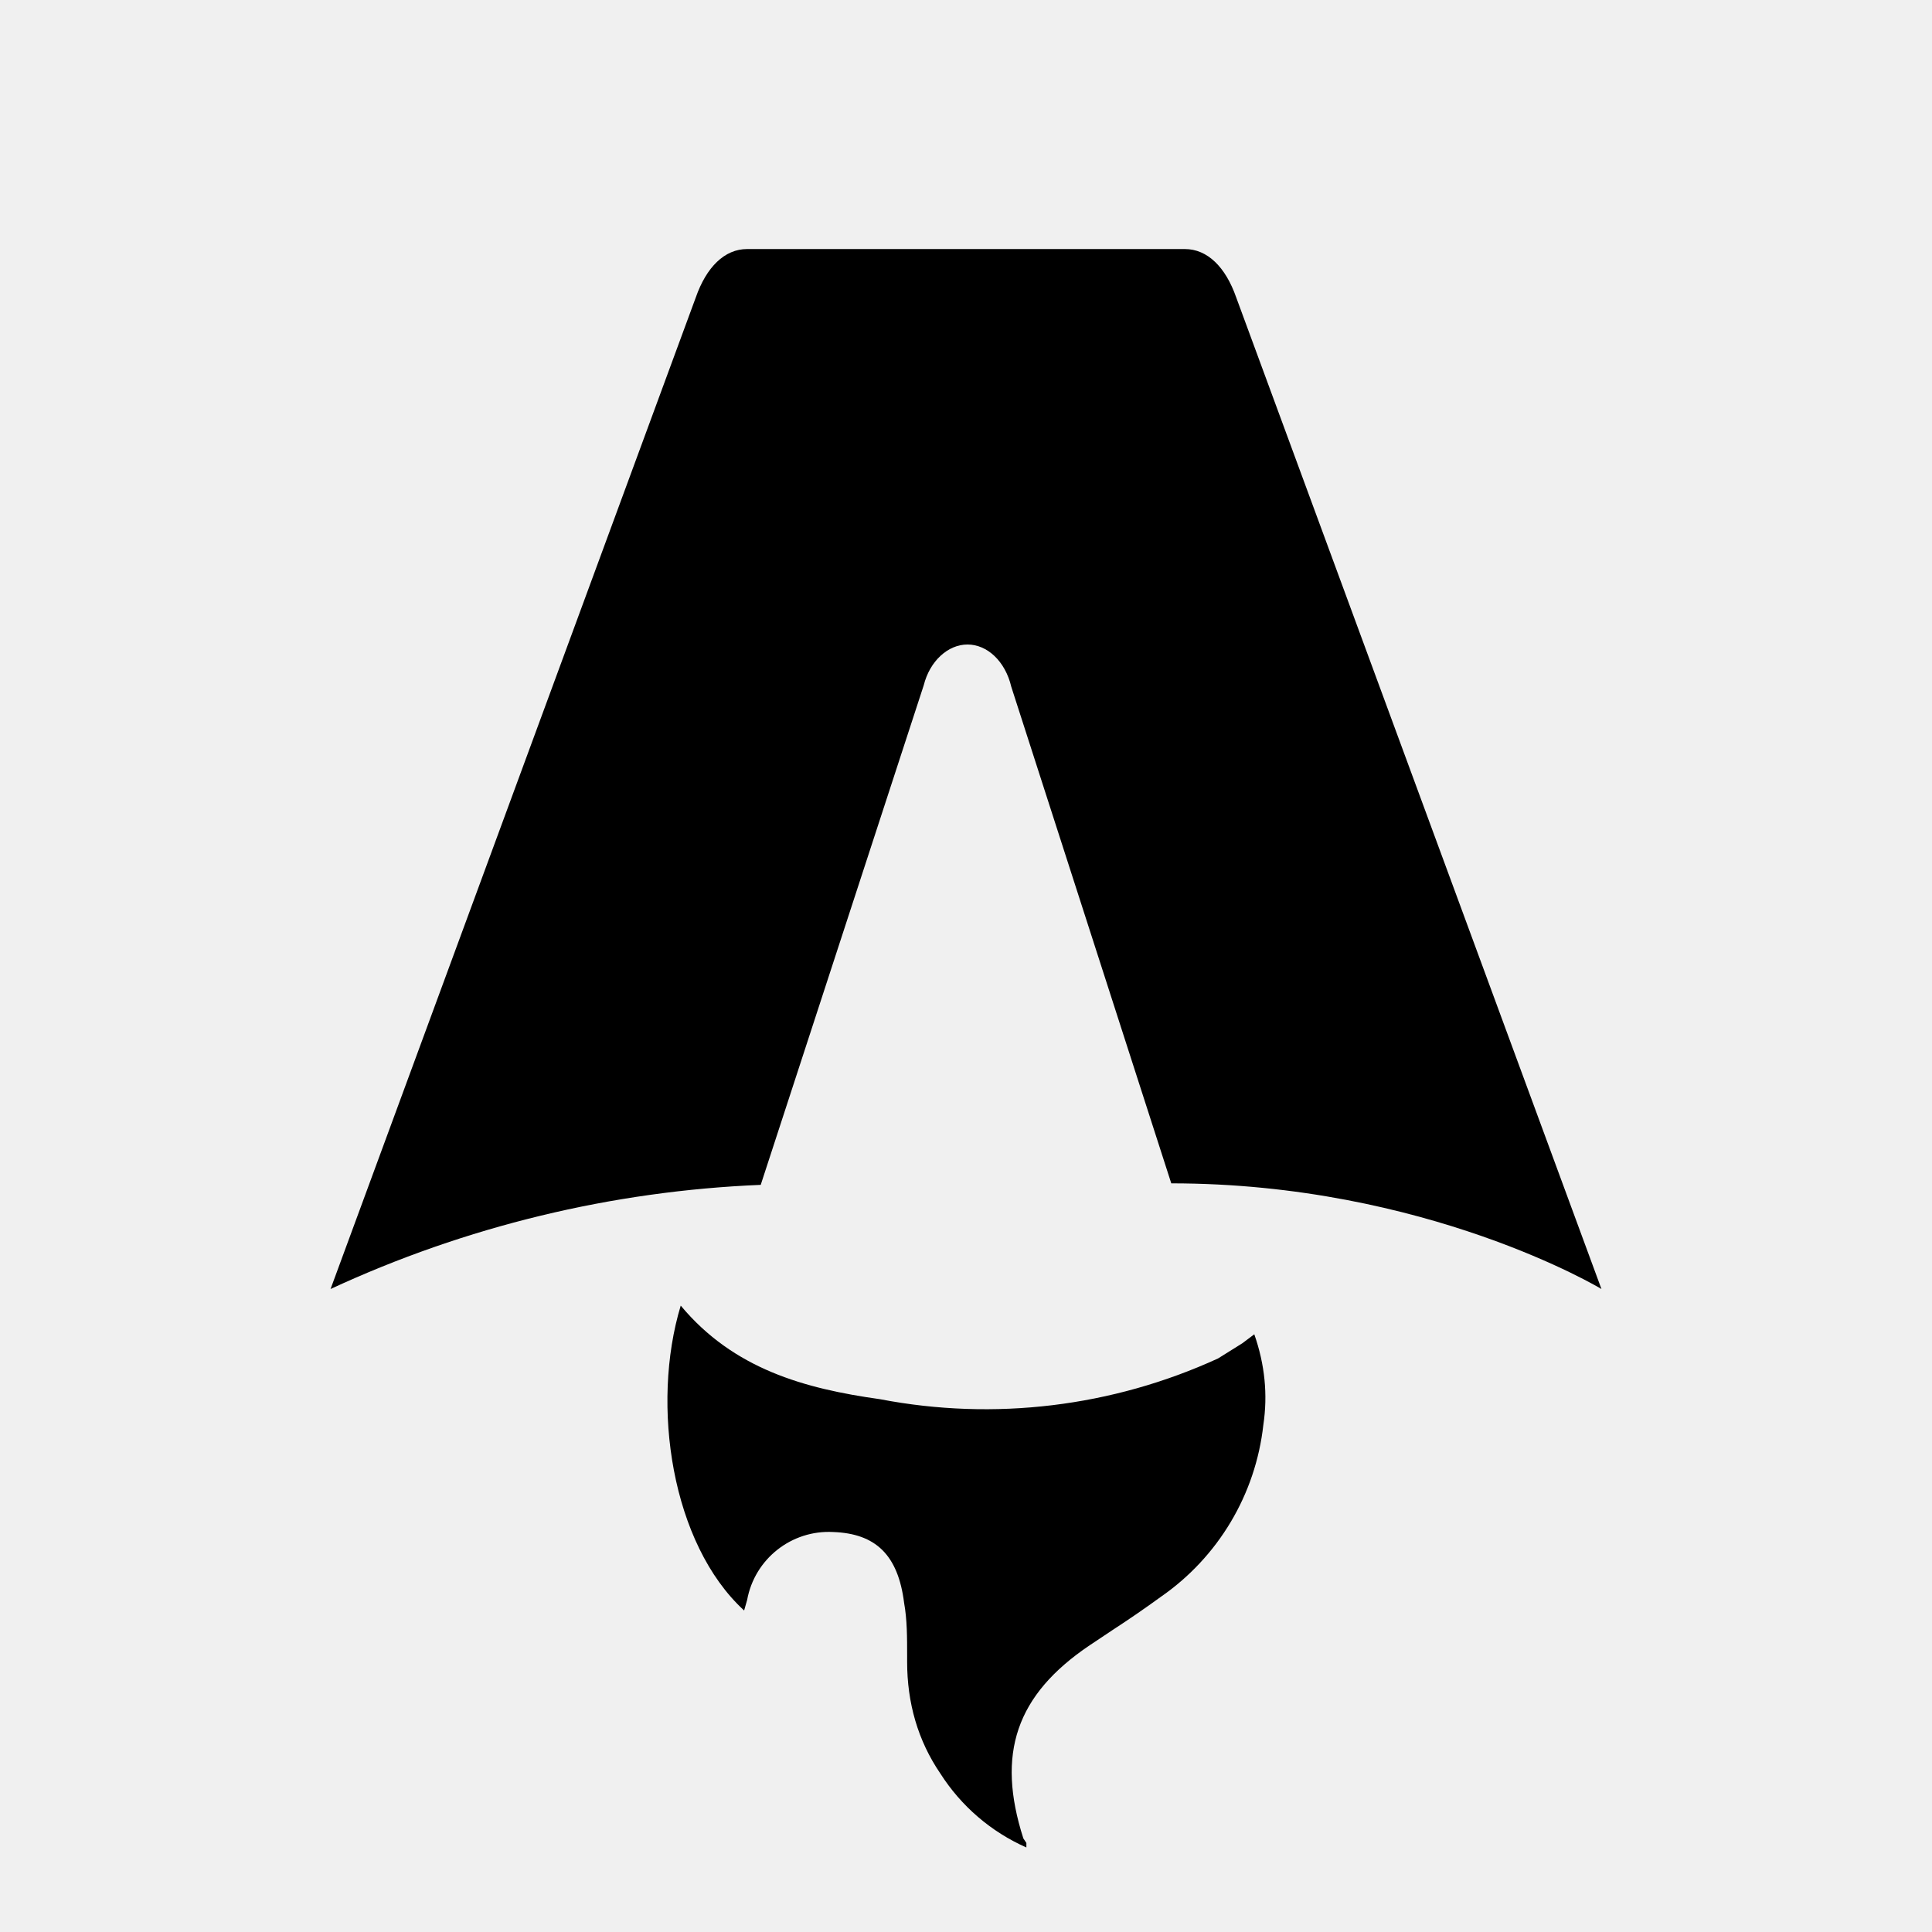
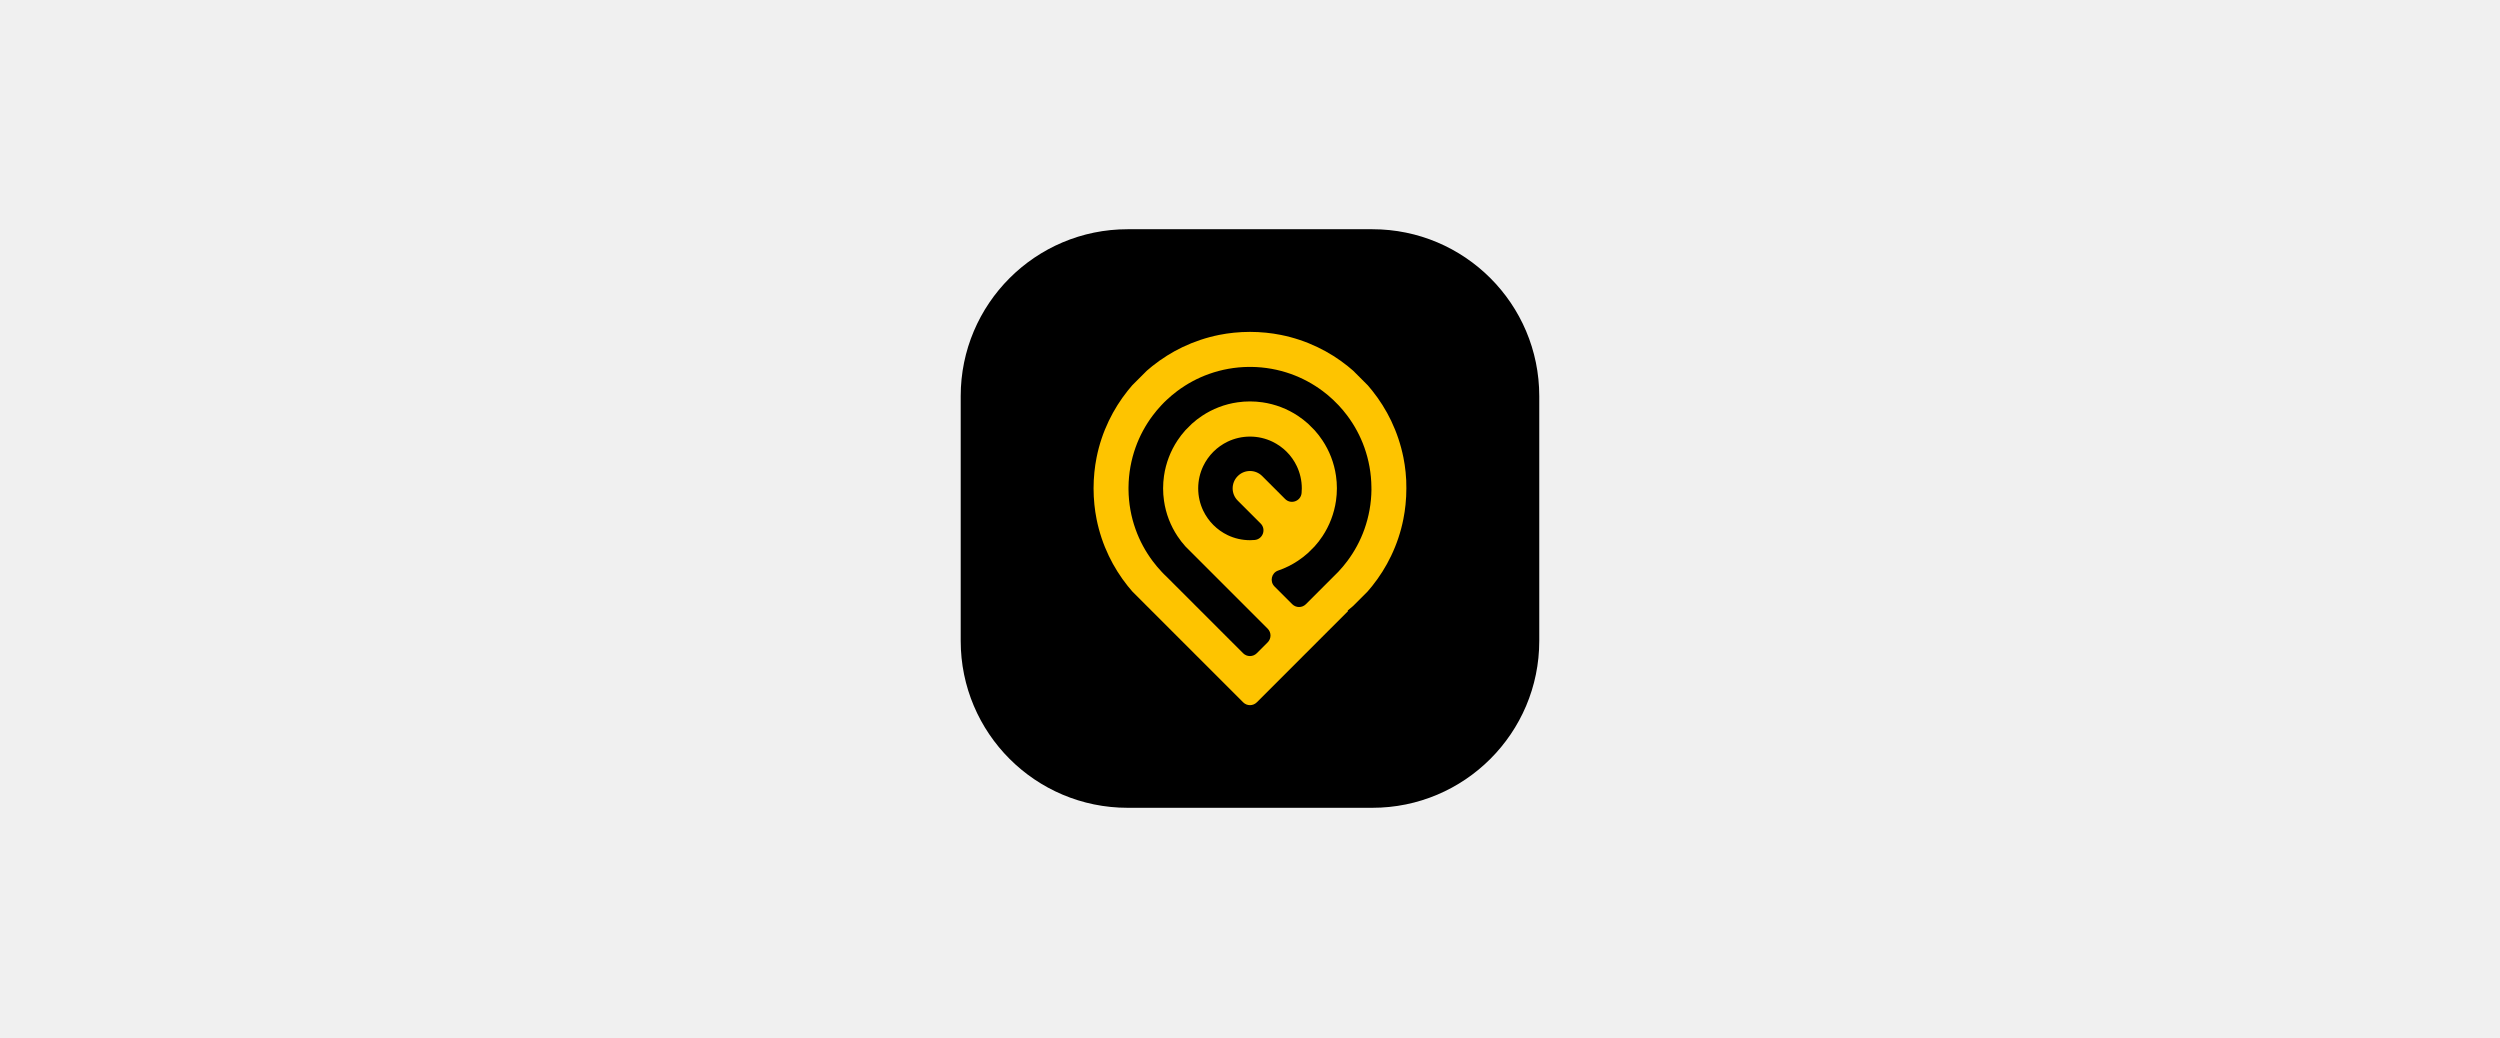
- <svg xmlns="http://www.w3.org/2000/svg" fill="none" viewBox="0 0 128 128">
-   <path d="M50.4 78.5a75.1 75.1 0 0 0-28.5 6.9l24.2-65.7c.7-2 1.9-3.2 3.4-3.2h29c1.5 0 2.7 1.2 3.4 3.2l24.2 65.7s-11.6-7-28.5-7L67 45.5c-.4-1.7-1.6-2.8-2.9-2.8-1.3 0-2.5 1.1-2.9 2.7L50.4 78.5Zm-1.1 28.2Zm-4.2-20.2c-2 6.6-.6 15.8 4.2 20.2a17.5 17.5 0 0 1 .2-.7 5.5 5.5 0 0 1 5.7-4.5c2.8.1 4.3 1.5 4.7 4.7.2 1.1.2 2.3.2 3.5v.4c0 2.7.7 5.2 2.2 7.4a13 13 0 0 0 5.7 4.9v-.3l-.2-.3c-1.8-5.6-.5-9.5 4.4-12.8l1.5-1a73 73 0 0 0 3.2-2.2 16 16 0 0 0 6.8-11.4c.3-2 .1-4-.6-6l-.8.6-1.6 1a37 37 0 0 1-22.4 2.7c-5-.7-9.7-2-13.2-6.2Z" />
-   <style>
-         path { fill: #000; }
-         @media (prefers-color-scheme: dark) {
-             path { fill: #FFF; }
-         }
-     </style>
+ <svg xmlns="http://www.w3.org/2000/svg" version="1.1" id="Layer_1" x="0px" y="0px" viewBox="0 0 707.48 293.47" style="enable-background:new 0 0 707.48 293.47;" xml:space="preserve">
+   <style type="text/css">
+ 	.st0{fill:#FEC400;}
+ </style>
+   <g>
+     <path d="M388.36,228.6h-69.25c-26.09,0-47.24-21.15-47.24-47.24v-69.25c0-26.09,21.15-47.24,47.24-47.24h69.25   c26.09,0,47.24,21.15,47.24,47.24v69.25C435.6,207.45,414.45,228.6,388.36,228.6z" />
+     <path class="st0" d="M397.78,133.64c-0.14-1.4-0.35-2.79-0.62-4.15c-0.73-3.65-1.91-7.14-3.47-10.41   c-1.46-3.05-3.27-5.91-5.36-8.53c-0.41-0.51-0.83-1.01-1.25-1.5c-0.04-0.05-0.09-0.1-0.14-0.14l-3.93-3.93   c-0.04-0.04-0.09-0.09-0.14-0.13c-0.49-0.43-0.98-0.84-1.49-1.25c-2.61-2.09-5.47-3.9-8.53-5.36c-3.27-1.57-6.76-2.74-10.41-3.47   c-1.36-0.27-2.75-0.48-4.15-0.62c-1.5-0.15-3.02-0.23-4.55-0.23c-1.54,0-3.06,0.08-4.55,0.23c-1.41,0.14-2.79,0.35-4.15,0.62   c-3.65,0.73-7.14,1.91-10.41,3.47c-3.05,1.46-5.91,3.27-8.53,5.36c-0.51,0.41-1,0.82-1.49,1.25c-0.05,0.04-0.09,0.08-0.14,0.13   l-3.93,3.93c-0.05,0.05-0.09,0.09-0.14,0.14c-0.43,0.49-0.85,0.99-1.25,1.5c-2.09,2.62-3.89,5.47-5.36,8.53   c-1.57,3.27-2.75,6.76-3.47,10.41c-0.27,1.36-0.48,2.74-0.62,4.15c-0.15,1.5-0.23,3.02-0.23,4.56c0,1.54,0.08,3.06,0.23,4.56   c0.14,1.4,0.35,2.79,0.62,4.15c0.73,3.65,1.9,7.14,3.47,10.41c1.46,3.05,3.27,5.91,5.36,8.53c0.41,0.51,0.83,1.01,1.26,1.5   c0.04,0.05,0.09,0.1,0.13,0.14l3.99,3.99l1.44,1.44l6.94,6.94l13.88,13.88l5.01,5.01c1.07,1.07,2.8,1.07,3.87,0l11.95-11.95   l6.94-6.94l6.94-6.94l-0.13-0.13c0.51-0.41,1-0.82,1.49-1.25c0.05-0.04,0.1-0.09,0.14-0.13l3.92-3.92   c0.05-0.05,0.09-0.09,0.13-0.14c0.43-0.49,0.85-0.99,1.26-1.5c2.09-2.62,3.9-5.47,5.36-8.53c1.57-3.27,2.75-6.76,3.47-10.41   c0.27-1.36,0.48-2.74,0.62-4.15c0.15-1.5,0.23-3.02,0.23-4.56C398.01,136.66,397.93,135.14,397.78,133.64z M388.11,138.53   c-0.04,3.94-0.74,7.71-1.99,11.23c-1.16,3.27-2.81,6.31-4.85,9.03c-0.77,1.03-1.59,2.01-2.47,2.94c0,0.01-0.01,0.01-0.01,0.02   c-0.48,0.51-0.97,1.01-1.49,1.49c0,0-0.01,0.01-0.01,0.01c0,0.01-0.01,0.01-0.01,0.01l-2.71,2.71l-5.01,5.01   c-1.07,1.07-2.8,1.07-3.87,0l-0.39-0.39l-4.62-4.62l0,0c-1.42-1.42-0.88-3.86,1.03-4.51c1.99-0.68,3.87-1.61,5.59-2.76   c1.02-0.68,1.98-1.42,2.89-2.24c0,0,0,0,0.01-0.01l1.81-1.81c0,0,0,0,0.01-0.01c0.81-0.9,1.56-1.86,2.23-2.88   c1.96-2.96,3.3-6.38,3.83-10.06c0.16-1.14,0.25-2.31,0.25-3.5c0-1.19-0.08-2.36-0.25-3.5c-0.52-3.68-1.86-7.09-3.83-10.06   c-0.67-1.02-1.42-1.98-2.23-2.88l-0.01-0.01l-1.81-1.81c0,0,0,0-0.01-0.01c-0.9-0.81-1.87-1.56-2.89-2.24   c-2.96-1.96-6.38-3.3-10.06-3.83c-1.14-0.16-2.31-0.25-3.5-0.25c-1.19,0-2.36,0.08-3.5,0.25c-3.68,0.52-7.09,1.86-10.06,3.83   c-1.02,0.67-1.98,1.42-2.89,2.24c0,0,0,0.01-0.01,0.01l-1.75,1.75c-0.04,0.04-0.1,0.1-0.13,0.14c-0.79,0.88-1.51,1.82-2.17,2.81   c-1.96,2.96-3.3,6.38-3.83,10.06c-0.16,1.14-0.25,2.31-0.25,3.5c0,1.19,0.08,2.36,0.25,3.5c0.52,3.68,1.86,7.09,3.83,10.06   c0.67,1.01,1.42,1.98,2.23,2.88c0,0,0,0,0.01,0.01l1.81,1.81l0.01,0.01l2.56,2.56l6.94,6.94l6.61,6.61h0l0.33,0.33l5.01,5.01   c1.07,1.07,1.07,2.8,0,3.87l-0.46,0.46l-2.62,2.62c-1.07,1.07-2.8,1.07-3.87,0l-2.62-2.62l-2.39-2.39l-6.94-6.94l-9.65-9.65   c0,0-0.01-0.01-0.01-0.01c0,0-0.01-0.01-0.01-0.01c-0.51-0.48-1.01-0.97-1.49-1.49c0-0.01-0.01-0.01-0.01-0.02   c-0.88-0.93-1.7-1.91-2.47-2.94c-2.04-2.73-3.69-5.76-4.85-9.03c-1.26-3.51-1.95-7.29-1.99-11.23c0-0.11,0-0.22,0-0.33   c0-0.11,0-0.22,0-0.33c0.04-3.94,0.74-7.71,1.99-11.23c1.16-3.27,2.81-6.31,4.85-9.03c0.77-1.03,1.59-2.01,2.47-2.94   c0.49-0.53,1-1.04,1.53-1.53c0.93-0.88,1.92-1.7,2.94-2.47c2.73-2.04,5.76-3.69,9.03-4.85c3.51-1.25,7.29-1.95,11.23-1.99   c0.11,0,0.22,0,0.33,0c0.11,0,0.22,0,0.33,0c3.94,0.04,7.71,0.74,11.23,1.99c3.27,1.17,6.3,2.81,9.03,4.85   c1.03,0.77,2.01,1.59,2.94,2.47c0.53,0.49,1.04,1,1.53,1.53c0.88,0.93,1.7,1.91,2.47,2.94c2.04,2.73,3.69,5.76,4.85,9.03   c1.25,3.51,1.95,7.29,1.99,11.23c0,0.11,0,0.22,0,0.33C388.12,138.31,388.12,138.42,388.11,138.53z M350.27,134.73L350.27,134.73   c-1.92,1.92-1.92,5.03,0,6.94l3.47,3.47l3.01,3.01c1.64,1.64,0.62,4.45-1.69,4.66c-0.43,0.04-0.87,0.06-1.32,0.06   c-2.26,0-4.39-0.51-6.3-1.42c-3.04-1.45-5.49-3.91-6.94-6.94c-0.91-1.91-1.42-4.05-1.42-6.3c0-2.26,0.51-4.39,1.42-6.3   c1.45-3.04,3.91-5.49,6.94-6.94c1.91-0.91,4.05-1.42,6.3-1.42s4.39,0.51,6.3,1.42c3.04,1.45,5.5,3.9,6.94,6.94   c0.91,1.91,1.42,4.05,1.42,6.3c0,0.44-0.02,0.88-0.06,1.31c-0.21,2.31-3.02,3.33-4.66,1.69l-6.48-6.48   C355.29,132.81,352.18,132.81,350.27,134.73z" />
+   </g>
</svg>
